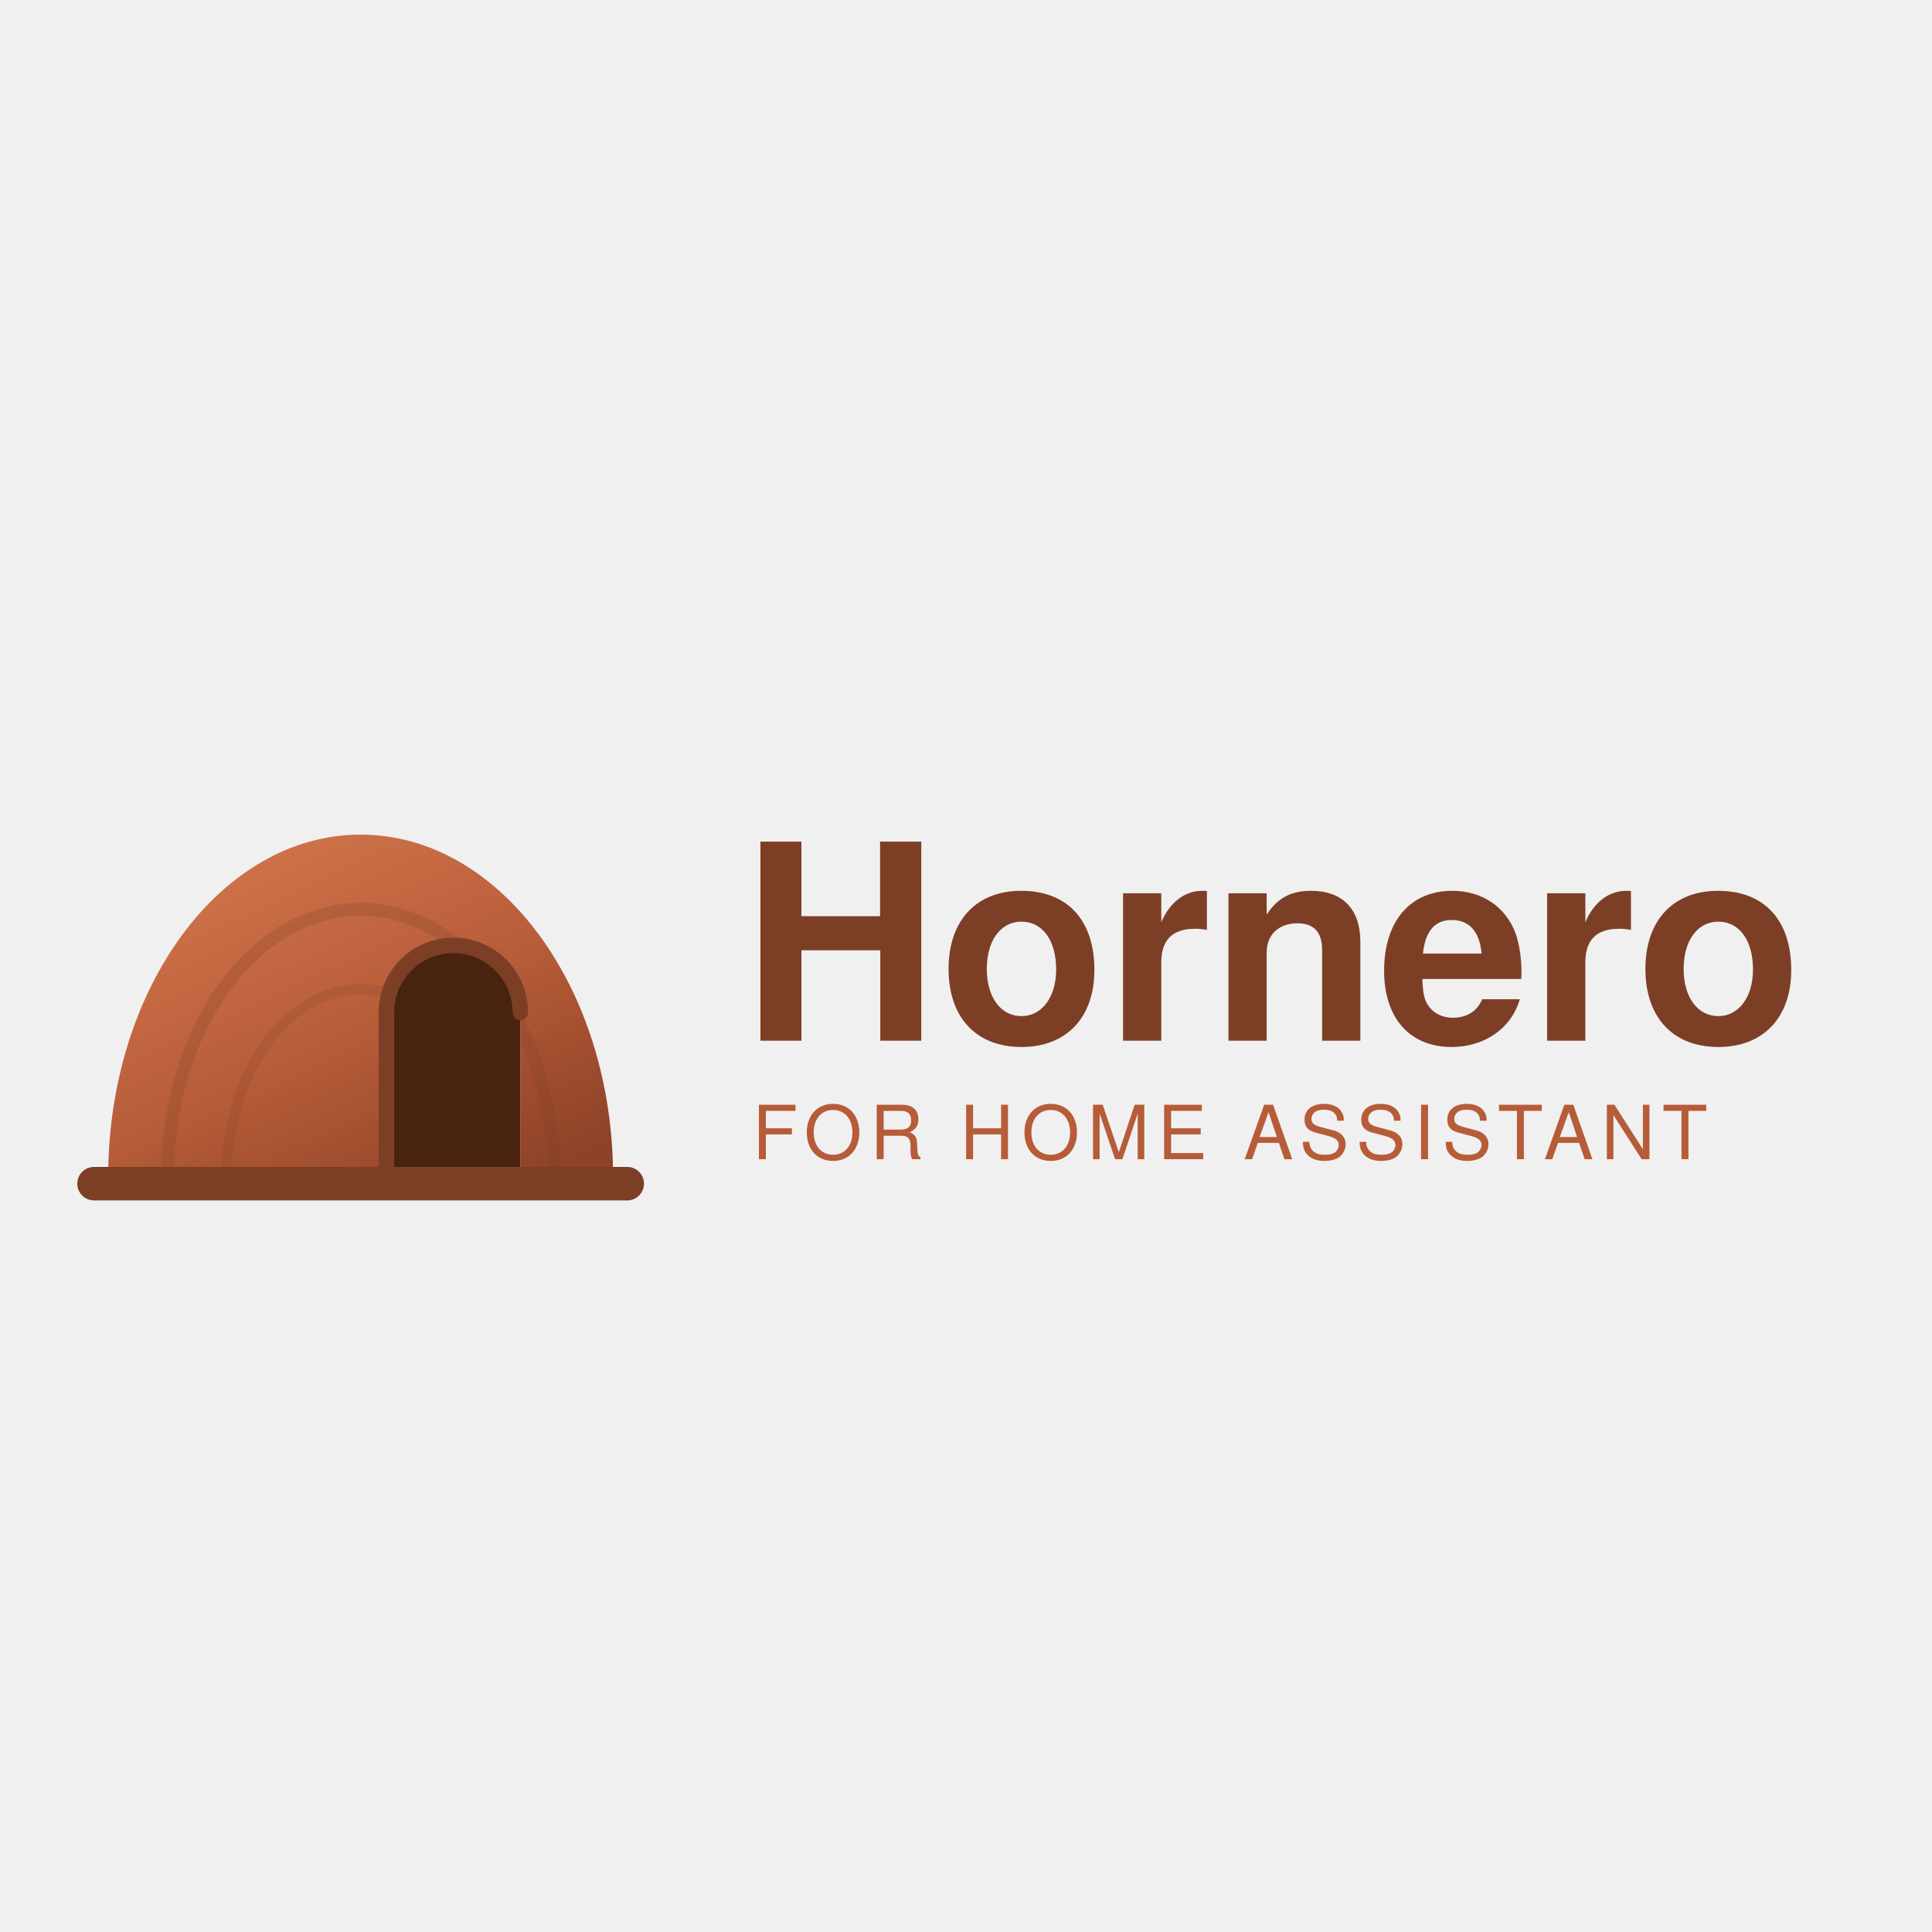
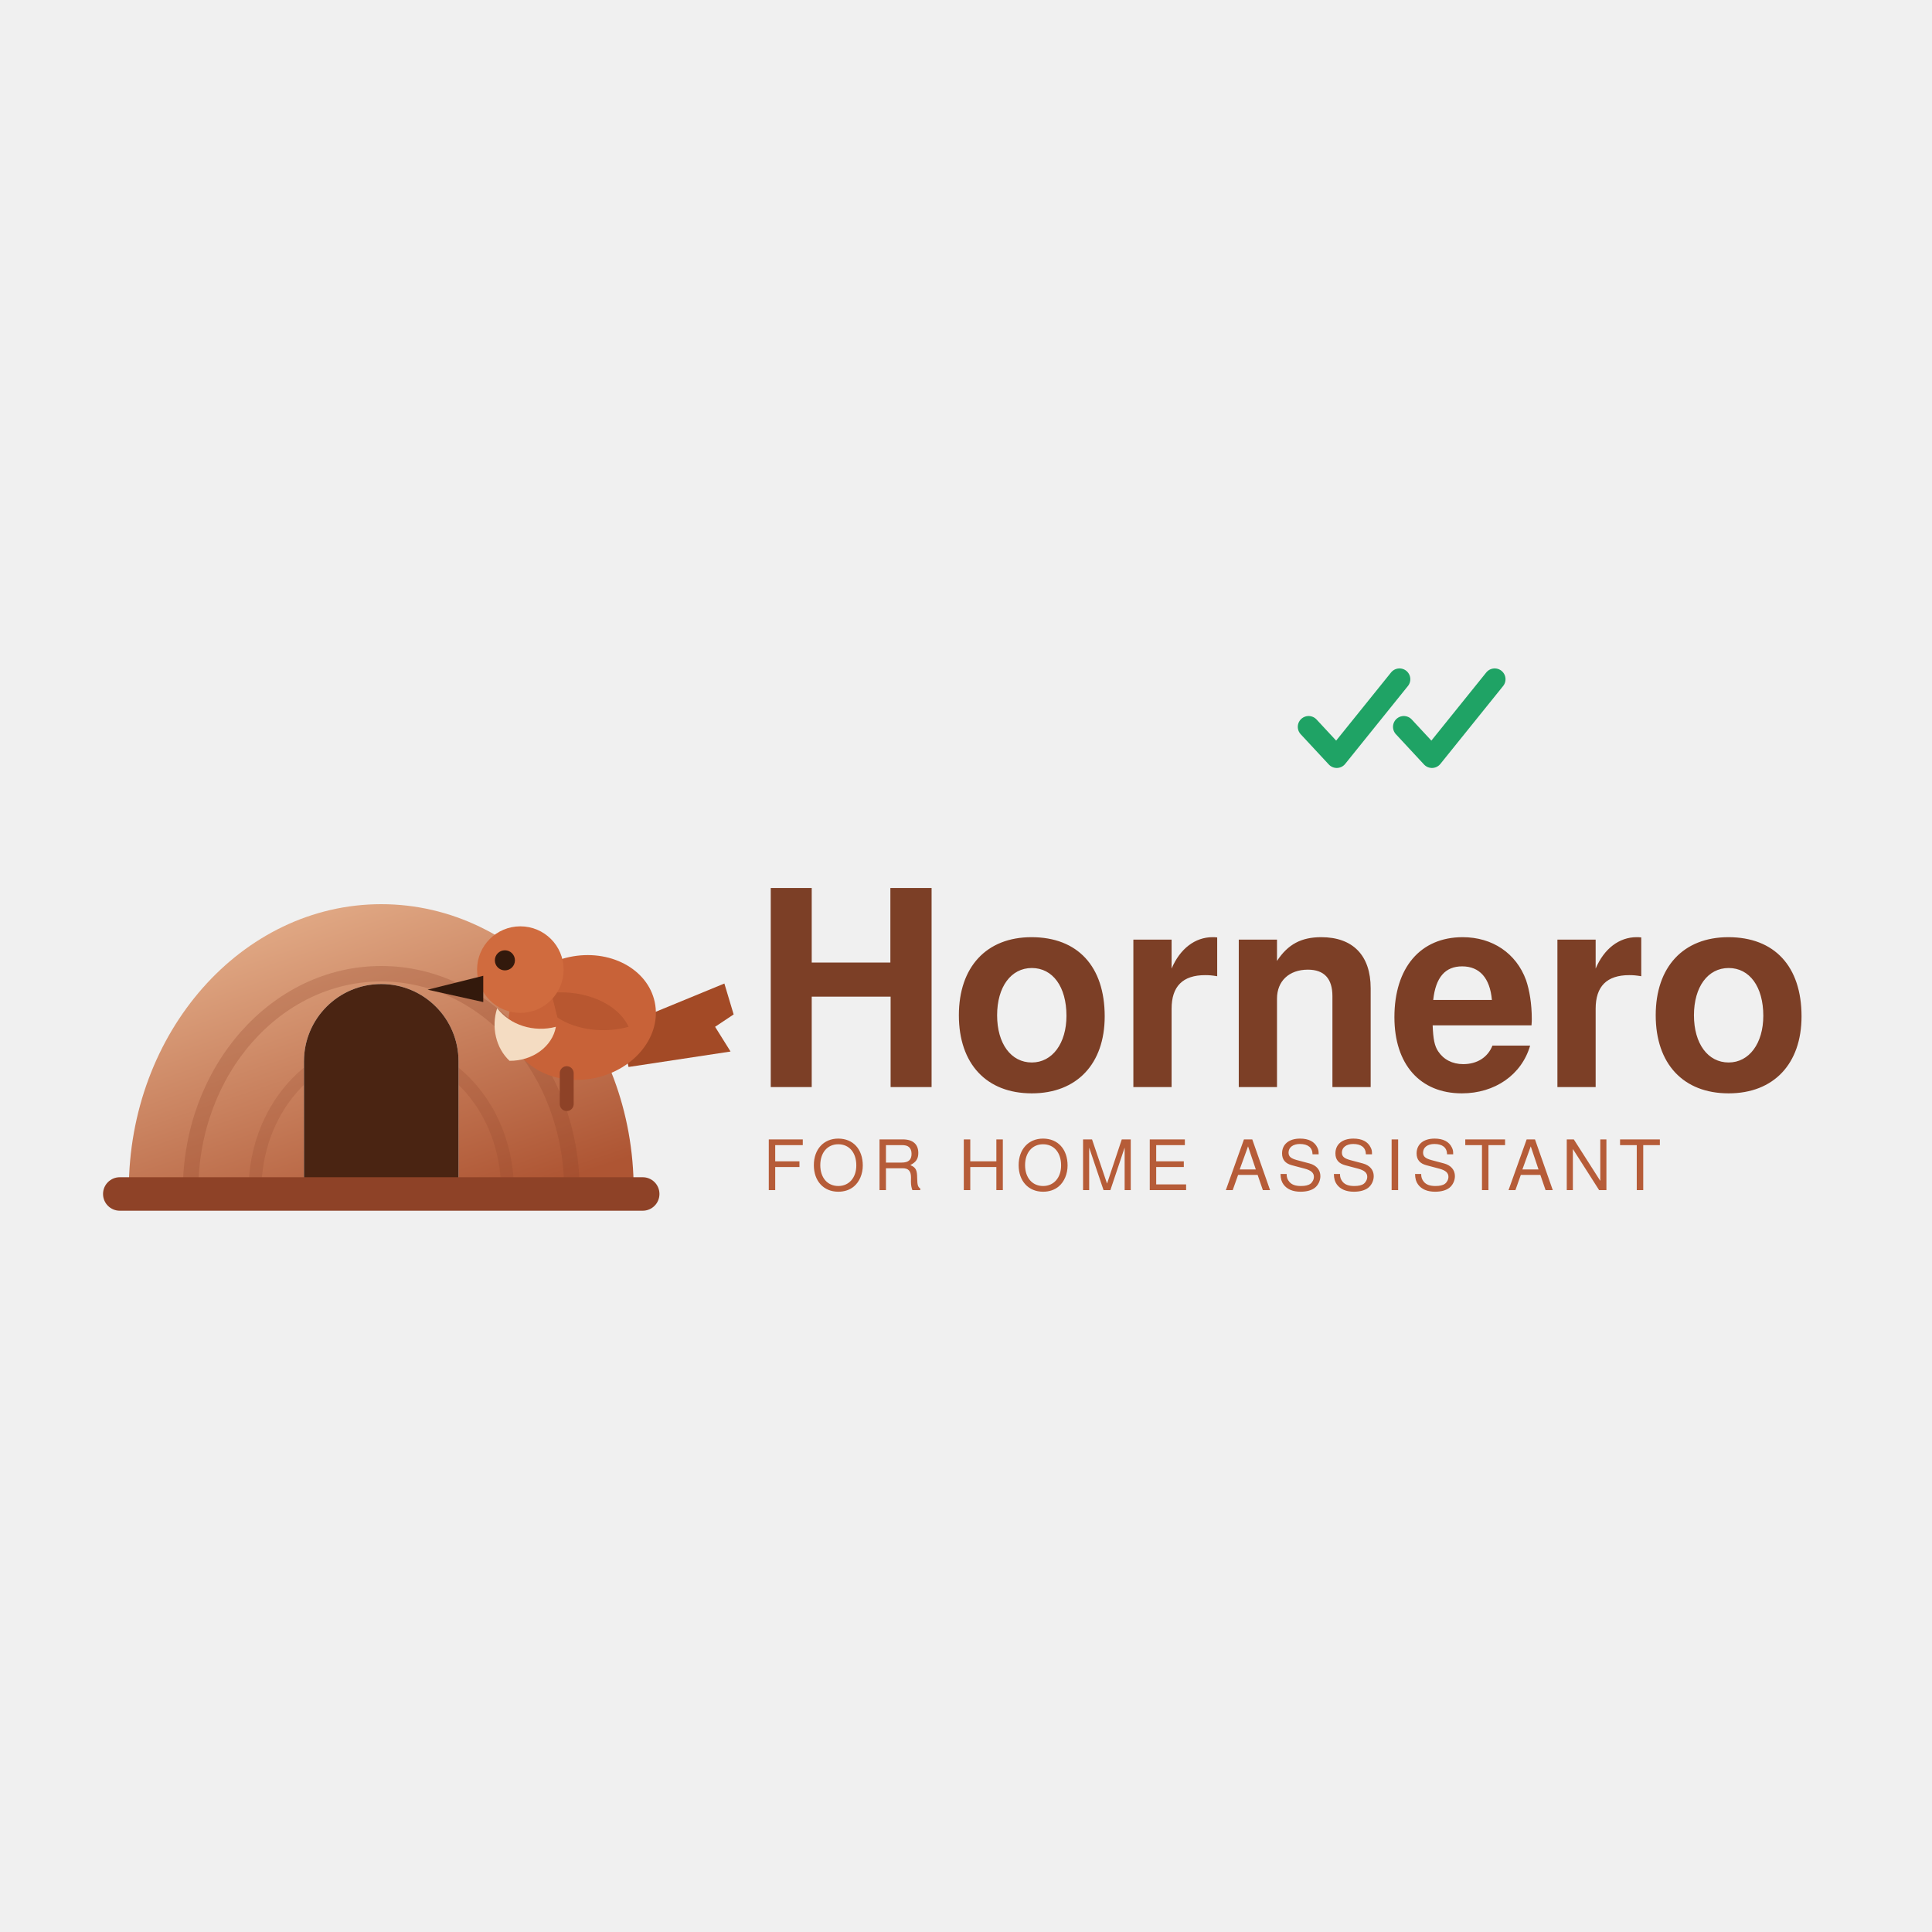
<svg xmlns="http://www.w3.org/2000/svg" viewBox="0 0 750 750" width="750" height="750">
  <defs>
-     <linearGradient id="clay" x1="0.15" y1="0" x2="0.85" y2="1">
-       <stop offset="0%" stop-color="#D4774E" />
-       <stop offset="55%" stop-color="#B65C38" />
-       <stop offset="100%" stop-color="#8E4227" />
+     <linearGradient id="clay" x1="0.2" y1="0" x2="0.8" y2="1">
+       <stop offset="0%" stop-color="#E5B08C" />
+       <stop offset="100%" stop-color="#AE5533" />
    </linearGradient>
-     <mask id="doorway">
+     <mask id="door">
      <rect width="750" height="750" fill="#fff" />
-       <path d="M150 457 v-64 a26 26 0 0 1 52 0 v64 Z" fill="#000" />
+       <path d="M118 462 v-50 a30 30 0 0 1 60 0 v50 Z" fill="#000" />
    </mask>
  </defs>
-   <g mask="url(#doorway)">
-     <path d="M42 457 a98 133 0 0 1 196 0 Z" fill="url(#clay)" />
-     <path d="M65 457 a75 104 0 0 1 150 0" fill="none" stroke="#7C3F26" stroke-width="5" opacity="0.24" stroke-linecap="round" />
-     <path d="M88 457 a52 73 0 0 1 104 0" fill="none" stroke="#7C3F26" stroke-width="4" opacity="0.18" stroke-linecap="round" />
+   <g mask="url(#door)">
+     <path d="M50 462 a98 111 0 0 1 196 0 Z" fill="url(#clay)" />
+     <path d="M74 462 a74 84 0 0 1 148 0" fill="none" stroke="#8E4227" stroke-width="6" opacity="0.26" stroke-linecap="round" />
+     <path d="M99 462 a49 56 0 0 1 98 0" fill="none" stroke="#8E4227" stroke-width="5" opacity="0.2" stroke-linecap="round" />
  </g>
-   <path d="M150 457 v-64 a26 26 0 0 1 52 0 v64 Z" fill="#48230F" />
-   <path d="M150 457 v-64 a26 26 0 0 1 52 0" fill="none" stroke="#7C3F26" stroke-width="6" stroke-linecap="round" />
-   <rect x="30" y="453" width="220" height="13" rx="6.5" fill="#7C3F26" />
-   <text x="288" y="404" font-family="Avenir Next, Helvetica Neue, Helvetica, Arial, sans-serif" font-size="106" font-weight="600" fill="#7C3F26">Hornero</text>
-   <text x="292" y="450" font-family="Avenir Next, Helvetica Neue, Helvetica, Arial, sans-serif" font-size="29" font-weight="500" fill="#B65C38" letter-spacing="3">FOR HOME ASSISTANT</text>
+   <path d="M118 462 v-50 a30 30 0 0 1 60 0 v50 Z" fill="#4A2412" />
+   <rect x="40" y="457" width="216" height="13" rx="6.5" fill="#8E4227" />
+   <g transform="translate(226 395) scale(0.6)">
+     <path d="M24 6 L92 -22 L98 -2 L86 6 L96 22 L30 32 Z" fill="#A34A26" />
+     <ellipse cx="0" cy="0" rx="48" ry="40" transform="rotate(-12)" fill="#C86238" />
+     <path d="M-20 -16 a46 32 0 0 1 50 22 a42 28 0 0 1 -46 -6 Z" fill="#A34A26" opacity="0.45" />
+     <circle cx="-40" cy="-31" r="28" fill="#D06B3E" />
+     <path d="M-17 6 a30 26 0 0 1 -30 22 a26 30 0 0 1 -8 -34 a34 30 0 0 0 38 12 Z" fill="#F4DCC2" />
+     <circle cx="-50" cy="-37" r="6.5" fill="#33190C" />
+     <path d="M-64 -27 L-100 -18 L-64 -10 Z" fill="#33190C" />
+     <path d="M-10 36 v20" stroke="#8E4227" stroke-width="9" stroke-linecap="round" />
+   </g>
+   <g transform="translate(508 262) scale(0.42)" stroke="#1FA365" stroke-width="20" stroke-linecap="round" stroke-linejoin="round" fill="none">
+     <path d="M0 48 L26 76 L84 4" />
+     <path d="M88 48 L114 76 L172 4" />
+   </g>
+   <text x="292" y="422" font-family="Avenir Next, Helvetica Neue, Helvetica, Arial, sans-serif" font-size="106" font-weight="600" fill="#7C3F26">Hornero</text>
+   <text x="296" y="462" font-family="Avenir Next, Helvetica Neue, Helvetica, Arial, sans-serif" font-size="27" font-weight="500" fill="#B65C38" letter-spacing="3">FOR HOME ASSISTANT</text>
</svg>
